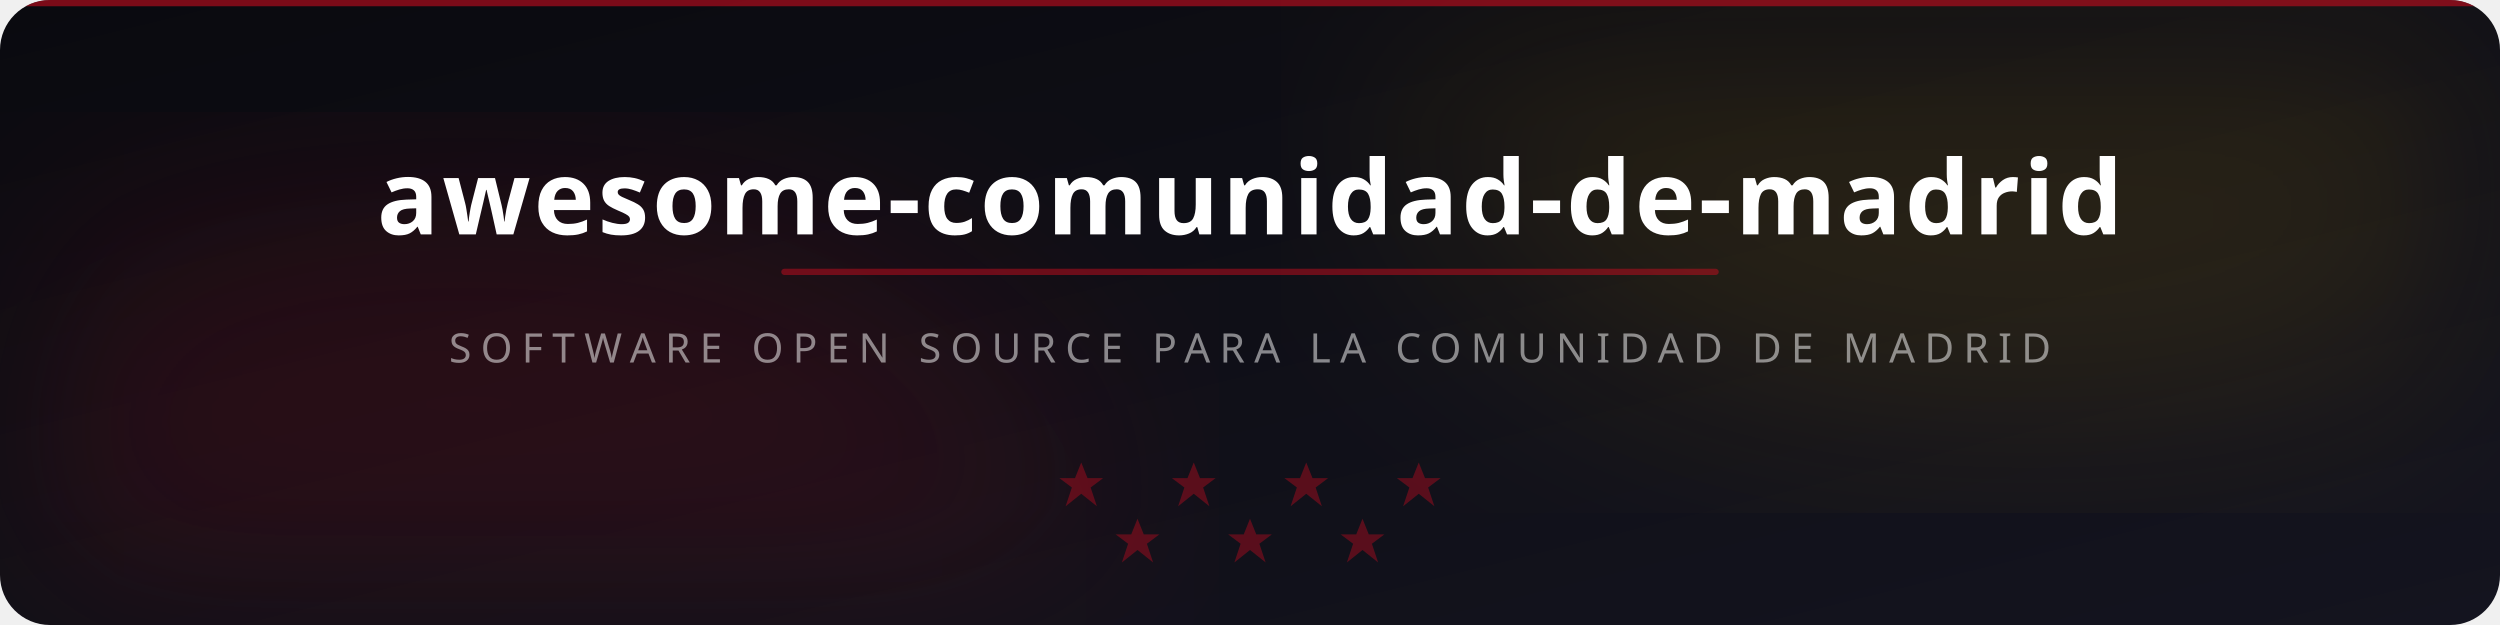
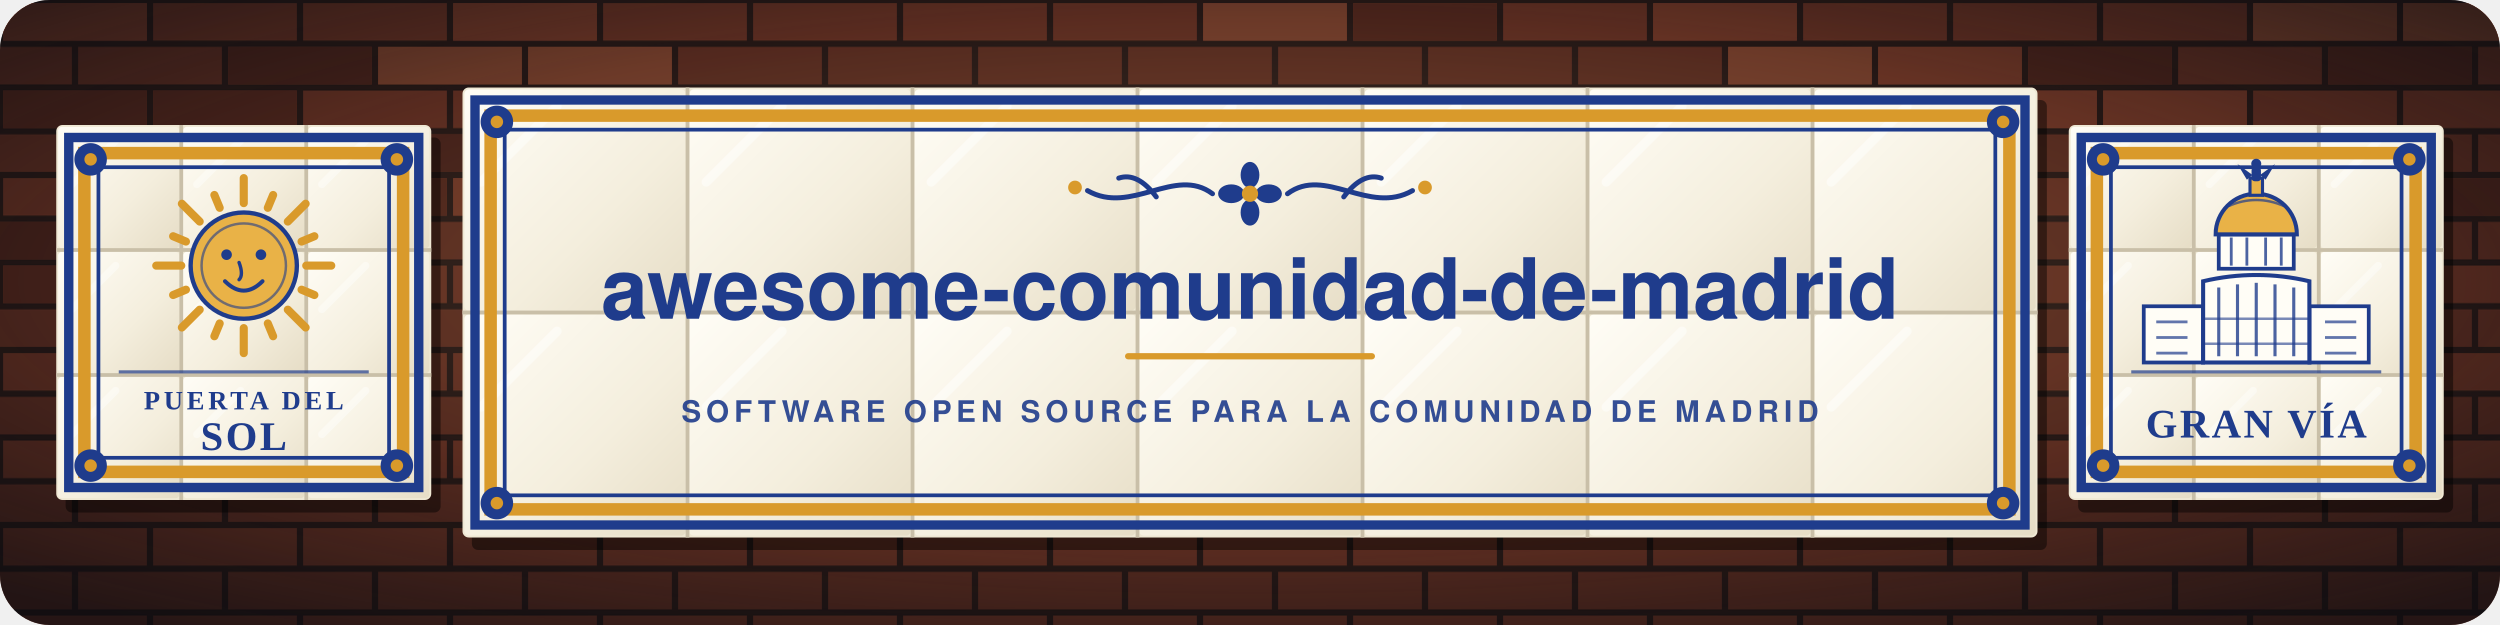
<svg xmlns="http://www.w3.org/2000/svg" viewBox="0 0 800 200" width="800" height="200">
  <defs>
-     <clipPath id="r">
+     <clipPath id="f-clip">
      <rect width="800" height="200" rx="16" />
    </clipPath>
-     <linearGradient id="bg" x1="0%" y1="0%" x2="100%" y2="100%">
-       <stop offset="0%" stop-color="#0a0a0f" />
-       <stop offset="100%" stop-color="#14141f" />
+     <pattern id="f-brick" width="48" height="28" patternUnits="userSpaceOnUse">
+       <rect width="48" height="28" fill="#2a1a16" />
+       <rect x="1" y="1" width="46" height="12" fill="#6e3424" />
+       <rect x="-23" y="15" width="46" height="12" fill="#643022" />
+       <rect x="25" y="15" width="46" height="12" fill="#643022" />
+     </pattern>
+     <linearGradient id="f-glaze" x1="0" y1="0" x2="1" y2="1">
+       <stop offset="0" stop-color="#fffdf6" />
+       <stop offset="0.6" stop-color="#f4eedd" />
+       <stop offset="1" stop-color="#e6ddc6" />
    </linearGradient>
-     <filter id="b1">
-       <feGaussianBlur stdDeviation="40" />
-     </filter>
+     <radialGradient id="f-light" cx="0.5" cy="0.45" r="0.7">
+       <stop offset="0" stop-color="#ffcf8a" stop-opacity="0.16" />
+       <stop offset="0.6" stop-color="#0a0a0f" stop-opacity="0.2" />
+       <stop offset="1" stop-color="#0a0a0f" stop-opacity="0.72" />
+     </radialGradient>
  </defs>
-   <g clip-path="url(#r)">
-     <rect width="800" height="200" fill="url(#bg)" />
-     <ellipse cx="150" cy="180" rx="200" ry="120" fill="#C60B1E" opacity="0.15" filter="url(#b1)" />
-     <ellipse cx="650" cy="20" rx="200" ry="120" fill="#FFC400" opacity="0.1" filter="url(#b1)" />
-     <rect width="800" height="2" fill="#C60B1E" opacity="0.6" />
-     <text x="400" y="75" text-anchor="middle" font-family="system-ui,sans-serif" font-size="33" fill="#fff" font-weight="700" letter-spacing="1">awesome-comunidad-de-madrid</text>
-     <rect x="250" y="86" width="300" height="2" rx="1" fill="#C60B1E" opacity="0.5" />
-     <text x="400" y="116" text-anchor="middle" font-family="system-ui,sans-serif" font-size="13" fill="rgba(255,255,255,0.5)" font-weight="300" letter-spacing="3">SOFTWARE OPEN SOURCE PARA LA COMUNIDAD DE MADRID</text>
-     <g fill="#C60B1E" opacity="0.4" transform="translate(400,155)">
-       <g transform="translate(-54,0)">
-         <polygon points="0,-7 2,-2 7,-2 3,1 5,7 0,3 -5,7 -3,1 -7,-2 -2,-2" />
-       </g>
-       <g transform="translate(-18,0)">
-         <polygon points="0,-7 2,-2 7,-2 3,1 5,7 0,3 -5,7 -3,1 -7,-2 -2,-2" />
-       </g>
-       <g transform="translate(18,0)">
-         <polygon points="0,-7 2,-2 7,-2 3,1 5,7 0,3 -5,7 -3,1 -7,-2 -2,-2" />
-       </g>
-       <g transform="translate(54,0)">
-         <polygon points="0,-7 2,-2 7,-2 3,1 5,7 0,3 -5,7 -3,1 -7,-2 -2,-2" />
-       </g>
-       <g transform="translate(-36,18)">
-         <polygon points="0,-7 2,-2 7,-2 3,1 5,7 0,3 -5,7 -3,1 -7,-2 -2,-2" />
-       </g>
-       <g transform="translate(0,18)">
-         <polygon points="0,-7 2,-2 7,-2 3,1 5,7 0,3 -5,7 -3,1 -7,-2 -2,-2" />
-       </g>
-       <g transform="translate(36,18)">
-         <polygon points="0,-7 2,-2 7,-2 3,1 5,7 0,3 -5,7 -3,1 -7,-2 -2,-2" />
-       </g>
+   <g clip-path="url(#f-clip)">
+     <rect width="800" height="200" fill="url(#f-brick)" />
+     <g>
+       <rect x="1" y="1" width="46" height="12" fill="#7a3b28" />
+       <rect x="145" y="1" width="46" height="12" fill="#7a3b28" />
+       <rect x="385" y="1" width="46" height="12" fill="#83452e" />
+       <rect x="433" y="1" width="46" height="12" fill="#58291d" />
+       <rect x="529" y="1" width="46" height="12" fill="#7a3b28" />
+       <rect x="721" y="1" width="46" height="12" fill="#83452e" />
+       <rect x="769" y="1" width="46" height="12" fill="#83452e" />
+       <rect x="817" y="1" width="46" height="12" fill="#83452e" />
+       <rect x="73" y="15" width="46" height="12" fill="#4f251b" />
+       <rect x="121" y="15" width="46" height="12" fill="#83452e" />
+       <rect x="169" y="15" width="46" height="12" fill="#83452e" />
+       <rect x="553" y="15" width="46" height="12" fill="#83452e" />
+       <rect x="601" y="15" width="46" height="12" fill="#7a3b28" />
+       <rect x="649" y="15" width="46" height="12" fill="#4f251b" />
+       <rect x="745" y="15" width="46" height="12" fill="#4f251b" />
+       <rect x="1" y="29" width="46" height="12" fill="#58291d" />
+       <rect x="49" y="29" width="46" height="12" fill="#58291d" />
+       <rect x="193" y="29" width="46" height="12" fill="#4f251b" />
+       <rect x="433" y="29" width="46" height="12" fill="#7a3b28" />
+       <rect x="529" y="29" width="46" height="12" fill="#58291d" />
+       <rect x="577" y="29" width="46" height="12" fill="#58291d" />
+       <rect x="625" y="29" width="46" height="12" fill="#7a3b28" />
+       <rect x="673" y="29" width="46" height="12" fill="#7a3b28" />
+       <rect x="25" y="43" width="46" height="12" fill="#83452e" />
+       <rect x="121" y="43" width="46" height="12" fill="#4f251b" />
+       <rect x="313" y="43" width="46" height="12" fill="#58291d" />
+       <rect x="409" y="43" width="46" height="12" fill="#83452e" />
+       <rect x="601" y="43" width="46" height="12" fill="#7a3b28" />
+       <rect x="97" y="57" width="46" height="12" fill="#58291d" />
+       <rect x="145" y="57" width="46" height="12" fill="#7a3b28" />
+       <rect x="193" y="57" width="46" height="12" fill="#58291d" />
+       <rect x="529" y="57" width="46" height="12" fill="#83452e" />
+       <rect x="769" y="57" width="46" height="12" fill="#4f251b" />
+       <rect x="-23" y="71" width="46" height="12" fill="#4f251b" />
+       <rect x="25" y="71" width="46" height="12" fill="#4f251b" />
+       <rect x="169" y="71" width="46" height="12" fill="#83452e" />
+       <rect x="217" y="71" width="46" height="12" fill="#58291d" />
+       <rect x="361" y="71" width="46" height="12" fill="#83452e" />
+       <rect x="409" y="71" width="46" height="12" fill="#83452e" />
+       <rect x="1" y="85" width="46" height="12" fill="#58291d" />
+       <rect x="193" y="85" width="46" height="12" fill="#83452e" />
+       <rect x="577" y="85" width="46" height="12" fill="#4f251b" />
+       <rect x="673" y="85" width="46" height="12" fill="#83452e" />
+       <rect x="817" y="85" width="46" height="12" fill="#58291d" />
+       <rect x="25" y="99" width="46" height="12" fill="#7a3b28" />
+       <rect x="409" y="99" width="46" height="12" fill="#58291d" />
+       <rect x="457" y="99" width="46" height="12" fill="#83452e" />
+       <rect x="505" y="99" width="46" height="12" fill="#4f251b" />
+       <rect x="697" y="99" width="46" height="12" fill="#83452e" />
    </g>
+     <rect width="800" height="200" fill="url(#f-light)" />
+     <rect x="151" y="32" width="504" height="144" rx="2" fill="#000" opacity="0.45" />
+     <rect x="148" y="28" width="504" height="144" rx="2" fill="#efe8d4" />
+     <rect x="148.6" y="28.6" width="70.8" height="70.8" rx="1.5" fill="url(#f-glaze)" />
+     <path d="M154,58.24 L178.24,34" stroke="#fff" stroke-width="3" stroke-linecap="round" opacity="0.45" />
+     <rect x="148.6" y="100.6" width="70.8" height="70.8" rx="1.5" fill="url(#f-glaze)" />
+     <path d="M154,130.24 L178.24,106" stroke="#fff" stroke-width="3" stroke-linecap="round" opacity="0.45" />
+     <rect x="220.6" y="28.6" width="70.8" height="70.8" rx="1.5" fill="url(#f-glaze)" />
+     <path d="M226,58.24 L250.24,34" stroke="#fff" stroke-width="3" stroke-linecap="round" opacity="0.45" />
+     <rect x="220.6" y="100.6" width="70.8" height="70.8" rx="1.5" fill="url(#f-glaze)" />
+     <path d="M226,130.24 L250.24,106" stroke="#fff" stroke-width="3" stroke-linecap="round" opacity="0.45" />
+     <rect x="292.6" y="28.6" width="70.8" height="70.8" rx="1.5" fill="url(#f-glaze)" />
+     <path d="M298,58.24 L322.24,34" stroke="#fff" stroke-width="3" stroke-linecap="round" opacity="0.45" />
+     <rect x="292.6" y="100.6" width="70.8" height="70.8" rx="1.5" fill="url(#f-glaze)" />
+     <path d="M298,130.24 L322.24,106" stroke="#fff" stroke-width="3" stroke-linecap="round" opacity="0.45" />
+     <rect x="364.6" y="28.6" width="70.8" height="70.8" rx="1.5" fill="url(#f-glaze)" />
+     <path d="M370,58.24 L394.24,34" stroke="#fff" stroke-width="3" stroke-linecap="round" opacity="0.45" />
+     <rect x="364.6" y="100.6" width="70.8" height="70.8" rx="1.5" fill="url(#f-glaze)" />
+     <path d="M370,130.24 L394.24,106" stroke="#fff" stroke-width="3" stroke-linecap="round" opacity="0.45" />
+     <rect x="436.6" y="28.6" width="70.8" height="70.8" rx="1.5" fill="url(#f-glaze)" />
+     <path d="M442,58.24 L466.24,34" stroke="#fff" stroke-width="3" stroke-linecap="round" opacity="0.45" />
+     <rect x="436.6" y="100.6" width="70.8" height="70.8" rx="1.5" fill="url(#f-glaze)" />
+     <path d="M442,130.24 L466.24,106" stroke="#fff" stroke-width="3" stroke-linecap="round" opacity="0.45" />
+     <rect x="508.6" y="28.6" width="70.8" height="70.8" rx="1.5" fill="url(#f-glaze)" />
+     <path d="M514,58.24 L538.24,34" stroke="#fff" stroke-width="3" stroke-linecap="round" opacity="0.45" />
+     <rect x="508.6" y="100.6" width="70.8" height="70.8" rx="1.5" fill="url(#f-glaze)" />
+     <path d="M514,130.24 L538.24,106" stroke="#fff" stroke-width="3" stroke-linecap="round" opacity="0.45" />
+     <rect x="580.6" y="28.6" width="70.8" height="70.8" rx="1.5" fill="url(#f-glaze)" />
+     <path d="M586,58.24 L610.24,34" stroke="#fff" stroke-width="3" stroke-linecap="round" opacity="0.45" />
+     <rect x="580.6" y="100.6" width="70.8" height="70.8" rx="1.5" fill="url(#f-glaze)" />
+     <path d="M586,130.24 L610.24,106" stroke="#fff" stroke-width="3" stroke-linecap="round" opacity="0.45" />
+     <path d="M220,28 V172 M292,28 V172 M364,28 V172 M436,28 V172 M508,28 V172 M580,28 V172 M148,100 H652" stroke="#c9bfa8" stroke-width="1.2" fill="none" />
+     <rect x="152" y="32" width="496" height="136" fill="none" stroke="#1f3c8c" stroke-width="3" />
+     <rect x="157" y="37" width="486" height="126" fill="none" stroke="#d99a2b" stroke-width="4" />
+     <rect x="161.5" y="41.5" width="477" height="117" fill="none" stroke="#1f3c8c" stroke-width="1.2" />
+     <circle cx="159" cy="39" r="5.2" fill="#1f3c8c" />
+     <circle cx="159" cy="39" r="2" fill="#d99a2b" />
+     <circle cx="641" cy="39" r="5.2" fill="#1f3c8c" />
+     <circle cx="641" cy="39" r="2" fill="#d99a2b" />
+     <circle cx="159" cy="161" r="5.2" fill="#1f3c8c" />
+     <circle cx="159" cy="161" r="2" fill="#d99a2b" />
+     <circle cx="641" cy="161" r="5.2" fill="#1f3c8c" />
+     <circle cx="641" cy="161" r="2" fill="#d99a2b" />
+     <ellipse cx="400" cy="56" rx="3" ry="4.2" fill="#1f3c8c" />
+     <ellipse cx="406" cy="62" rx="4.2" ry="3" fill="#1f3c8c" />
+     <ellipse cx="400" cy="68" rx="3" ry="4.2" fill="#1f3c8c" />
+     <ellipse cx="394" cy="62" rx="4.2" ry="3" fill="#1f3c8c" />
+     <circle cx="400" cy="62" r="2.6" fill="#d99a2b" />
+     <path d="M412,62 C424,53 438,69 452,61 M430,63 q6,-8 12,-6" stroke="#1f3c8c" stroke-width="1.6" fill="none" stroke-linecap="round" />
+     <circle cx="456" cy="60" r="2.2" fill="#d99a2b" />
+     <path d="M388,62 C376,53 362,69 348,61 M370,63 q-6,-8 -12,-6" stroke="#1f3c8c" stroke-width="1.6" fill="none" stroke-linecap="round" />
+     <circle cx="344" cy="60" r="2.2" fill="#d99a2b" />
+     <text x="400" y="102" text-anchor="middle" font-family="system-ui, -apple-system, 'Segoe UI', Helvetica, Arial, sans-serif" font-size="27" font-weight="700" fill="#1f3c8c">awesome-comunidad-de-madrid</text>
+     <rect x="360" y="113" width="80" height="2" rx="1" fill="#d99a2b" />
+     <text x="400" y="135" text-anchor="middle" font-family="system-ui, -apple-system, 'Segoe UI', Helvetica, Arial, sans-serif" font-size="9.5" font-weight="600" letter-spacing="1.6" fill="#1f3c8c" fill-opacity="0.9">SOFTWARE OPEN SOURCE PARA LA COMUNIDAD DE MADRID</text>
+     <rect x="21" y="44" width="120" height="120" rx="2" fill="#000" opacity="0.45" />
+     <rect x="18" y="40" width="120" height="120" rx="2" fill="#efe8d4" />
+     <rect x="18.6" y="40.6" width="38.8" height="38.8" rx="1.2" fill="url(#f-glaze)" />
+     <path d="M23,59 L37,45" stroke="#fff" stroke-width="2.4" stroke-linecap="round" opacity="0.4" />
+     <rect x="58.6" y="40.6" width="38.8" height="38.8" rx="1.2" fill="url(#f-glaze)" />
+     <path d="M63,59 L77,45" stroke="#fff" stroke-width="2.4" stroke-linecap="round" opacity="0.4" />
+     <rect x="98.6" y="40.6" width="38.8" height="38.8" rx="1.2" fill="url(#f-glaze)" />
+     <path d="M103,59 L117,45" stroke="#fff" stroke-width="2.4" stroke-linecap="round" opacity="0.4" />
+     <rect x="18.6" y="80.6" width="38.8" height="38.8" rx="1.2" fill="url(#f-glaze)" />
+     <path d="M23,99 L37,85" stroke="#fff" stroke-width="2.4" stroke-linecap="round" opacity="0.4" />
+     <rect x="58.6" y="80.6" width="38.8" height="38.8" rx="1.2" fill="url(#f-glaze)" />
+     <path d="M63,99 L77,85" stroke="#fff" stroke-width="2.4" stroke-linecap="round" opacity="0.4" />
+     <rect x="98.6" y="80.6" width="38.8" height="38.8" rx="1.2" fill="url(#f-glaze)" />
+     <path d="M103,99 L117,85" stroke="#fff" stroke-width="2.4" stroke-linecap="round" opacity="0.4" />
+     <rect x="18.6" y="120.6" width="38.8" height="38.8" rx="1.2" fill="url(#f-glaze)" />
+     <path d="M23,139 L37,125" stroke="#fff" stroke-width="2.4" stroke-linecap="round" opacity="0.4" />
+     <rect x="58.6" y="120.6" width="38.8" height="38.8" rx="1.2" fill="url(#f-glaze)" />
+     <path d="M63,139 L77,125" stroke="#fff" stroke-width="2.4" stroke-linecap="round" opacity="0.4" />
+     <rect x="98.6" y="120.6" width="38.8" height="38.8" rx="1.2" fill="url(#f-glaze)" />
+     <path d="M103,139 L117,125" stroke="#fff" stroke-width="2.4" stroke-linecap="round" opacity="0.4" />
+     <path d="M58,40 V160 M98,40 V160 M18,80 H138 M18,120 H138" stroke="#c9bfa8" stroke-width="1.2" fill="none" />
+     <rect x="22" y="44" width="112" height="112" fill="none" stroke="#1f3c8c" stroke-width="3" />
+     <rect x="27" y="49" width="102" height="102" fill="none" stroke="#d99a2b" stroke-width="4" />
+     <rect x="31.5" y="53.5" width="93" height="93" fill="none" stroke="#1f3c8c" stroke-width="1.2" />
+     <circle cx="29" cy="51" r="5.2" fill="#1f3c8c" />
+     <circle cx="29" cy="51" r="2" fill="#d99a2b" />
+     <circle cx="127" cy="51" r="5.2" fill="#1f3c8c" />
+     <circle cx="127" cy="51" r="2" fill="#d99a2b" />
+     <circle cx="29" cy="149" r="5.2" fill="#1f3c8c" />
+     <circle cx="29" cy="149" r="2" fill="#d99a2b" />
+     <circle cx="127" cy="149" r="5.2" fill="#1f3c8c" />
+     <circle cx="127" cy="149" r="2" fill="#d99a2b" />
+     <path d="M38,119 H118" stroke="#1f3c8c" stroke-width="1" opacity="0.7" />
+     <path d="M98.0,85.0 L106.0,85.0 M96.5,92.7 L100.6,94.4 M92.1,99.1 L97.8,104.8 M85.7,103.5 L87.4,107.6 M78.0,105.0 L78.0,113.0 M70.3,103.5 L68.6,107.6 M63.9,99.1 L58.2,104.8 M59.5,92.7 L55.4,94.4 M58.0,85.0 L50.0,85.0 M59.5,77.3 L55.4,75.6 M63.9,70.9 L58.2,65.2 M70.3,66.5 L68.6,62.4 M78.0,65.0 L78.0,57.0 M85.7,66.5 L87.4,62.4 M92.1,70.9 L97.8,65.2 M96.5,77.3 L100.6,75.6" stroke="#d99a2b" stroke-width="2.6" stroke-linecap="round" fill="none" />
+     <circle cx="78" cy="85" r="17" fill="#e9b247" stroke="#1f3c8c" stroke-width="1.4" />
+     <circle cx="78" cy="85" r="13.5" fill="none" stroke="#1f3c8c" stroke-width="0.8" opacity="0.6" />
+     <circle cx="72.5" cy="81.5" r="1.7" fill="#1f3c8c" />
+     <circle cx="83.5" cy="81.5" r="1.7" fill="#1f3c8c" />
+     <path d="M76.5,84 q1.5,4 0,5.5" stroke="#1f3c8c" stroke-width="1.1" fill="none" stroke-linecap="round" />
+     <path d="M72,90 Q78,96 84,90" stroke="#1f3c8c" stroke-width="1.3" fill="none" stroke-linecap="round" />
+     <text x="78" y="131" text-anchor="middle" font-family="Georgia, 'Times New Roman', Times, serif" font-size="8.5" font-weight="700" letter-spacing="1.2" fill="#1f3c8c">PUERTA DEL</text>
+     <text x="78" y="144" text-anchor="middle" font-family="Georgia, 'Times New Roman', Times, serif" font-size="13" font-weight="700" letter-spacing="0.8" fill="#1f3c8c">SOL</text>
+     <rect x="665" y="44" width="120" height="120" rx="2" fill="#000" opacity="0.45" />
+     <rect x="662" y="40" width="120" height="120" rx="2" fill="#efe8d4" />
+     <rect x="662.6" y="40.6" width="38.8" height="38.8" rx="1.2" fill="url(#f-glaze)" />
+     <path d="M667,59 L681,45" stroke="#fff" stroke-width="2.4" stroke-linecap="round" opacity="0.4" />
+     <rect x="702.6" y="40.6" width="38.8" height="38.8" rx="1.2" fill="url(#f-glaze)" />
+     <path d="M707,59 L721,45" stroke="#fff" stroke-width="2.4" stroke-linecap="round" opacity="0.4" />
+     <rect x="742.6" y="40.6" width="38.8" height="38.8" rx="1.2" fill="url(#f-glaze)" />
+     <path d="M747,59 L761,45" stroke="#fff" stroke-width="2.4" stroke-linecap="round" opacity="0.4" />
+     <rect x="662.6" y="80.6" width="38.8" height="38.8" rx="1.2" fill="url(#f-glaze)" />
+     <path d="M667,99 L681,85" stroke="#fff" stroke-width="2.4" stroke-linecap="round" opacity="0.4" />
+     <rect x="702.6" y="80.6" width="38.8" height="38.8" rx="1.2" fill="url(#f-glaze)" />
+     <path d="M707,99 L721,85" stroke="#fff" stroke-width="2.4" stroke-linecap="round" opacity="0.4" />
+     <rect x="742.6" y="80.6" width="38.8" height="38.8" rx="1.2" fill="url(#f-glaze)" />
+     <path d="M747,99 L761,85" stroke="#fff" stroke-width="2.4" stroke-linecap="round" opacity="0.4" />
+     <rect x="662.6" y="120.6" width="38.8" height="38.8" rx="1.2" fill="url(#f-glaze)" />
+     <path d="M667,139 L681,125" stroke="#fff" stroke-width="2.4" stroke-linecap="round" opacity="0.4" />
+     <rect x="702.6" y="120.6" width="38.8" height="38.8" rx="1.2" fill="url(#f-glaze)" />
+     <path d="M707,139 L721,125" stroke="#fff" stroke-width="2.4" stroke-linecap="round" opacity="0.4" />
+     <rect x="742.6" y="120.6" width="38.8" height="38.8" rx="1.2" fill="url(#f-glaze)" />
+     <path d="M747,139 L761,125" stroke="#fff" stroke-width="2.4" stroke-linecap="round" opacity="0.4" />
+     <path d="M702,40 V160 M742,40 V160 M662,80 H782 M662,120 H782" stroke="#c9bfa8" stroke-width="1.2" fill="none" />
+     <rect x="666" y="44" width="112" height="112" fill="none" stroke="#1f3c8c" stroke-width="3" />
+     <rect x="671" y="49" width="102" height="102" fill="none" stroke="#d99a2b" stroke-width="4" />
+     <rect x="675.5" y="53.5" width="93" height="93" fill="none" stroke="#1f3c8c" stroke-width="1.2" />
+     <circle cx="673" cy="51" r="5.2" fill="#1f3c8c" />
+     <circle cx="673" cy="51" r="2" fill="#d99a2b" />
+     <circle cx="771" cy="51" r="5.2" fill="#1f3c8c" />
+     <circle cx="771" cy="51" r="2" fill="#d99a2b" />
+     <circle cx="673" cy="149" r="5.2" fill="#1f3c8c" />
+     <circle cx="673" cy="149" r="2" fill="#d99a2b" />
+     <circle cx="771" cy="149" r="5.2" fill="#1f3c8c" />
+     <circle cx="771" cy="149" r="2" fill="#d99a2b" />
+     <path d="M682,119 H762" stroke="#1f3c8c" stroke-width="1" opacity="0.7" />
+     <path d="M686,116 V98 H705 V116 Z M739,116 V98 H758 V116 Z" fill="#fffdf6" stroke="#1f3c8c" stroke-width="1.2" />
+     <path d="M690,103 h10 M690,108 h10 M690,113 h10 M744,103 h10 M744,108 h10 M744,113 h10" stroke="#1f3c8c" stroke-width="0.9" opacity="0.7" />
+     <path d="M705,116 V90 Q722,86 739,90 V116 Z" fill="#fffdf6" stroke="#1f3c8c" stroke-width="1.3" />
+     <path d="M710,92 V114 M716,91 V114 M722,90.5 V114 M728,91 V114 M734,92 V114" stroke="#1f3c8c" stroke-width="1" opacity="0.8" />
+     <path d="M705,102 H739 M705,110 H739" stroke="#1f3c8c" stroke-width="0.8" opacity="0.6" />
+     <path d="M710,86 V75 H734 V86 Z" fill="#fffdf6" stroke="#1f3c8c" stroke-width="1.2" />
+     <path d="M714,76 V85 M719,76 V85 M725,76 V85 M730,76 V85" stroke="#1f3c8c" stroke-width="0.9" opacity="0.8" />
+     <path d="M709,75 A13,13 0 0 1 735,75 Z" fill="#e9b247" stroke="#1f3c8c" stroke-width="1.3" />
+     <path d="M713,66 Q722,62 731,66" stroke="#1f3c8c" stroke-width="0.8" fill="none" opacity="0.7" />
+     <rect x="720" y="57" width="4" height="5.5" fill="#e9b247" stroke="#1f3c8c" stroke-width="1" />
+     <path d="M720.8,56 L716,52.5 L719,57.5 Z M723.2,56 L728,52.5 L725,57.5 Z" fill="#1f3c8c" />
+     <rect x="720.5" y="53.5" width="3" height="4.5" rx="1" fill="#1f3c8c" />
+     <circle cx="722" cy="52.4" r="1.6" fill="#1f3c8c" />
+     <text x="722" y="140" text-anchor="middle" font-family="Georgia, 'Times New Roman', Times, serif" font-size="13" font-weight="700" letter-spacing="0.8" fill="#1f3c8c">GRAN VÍA</text>
  </g>
</svg>
